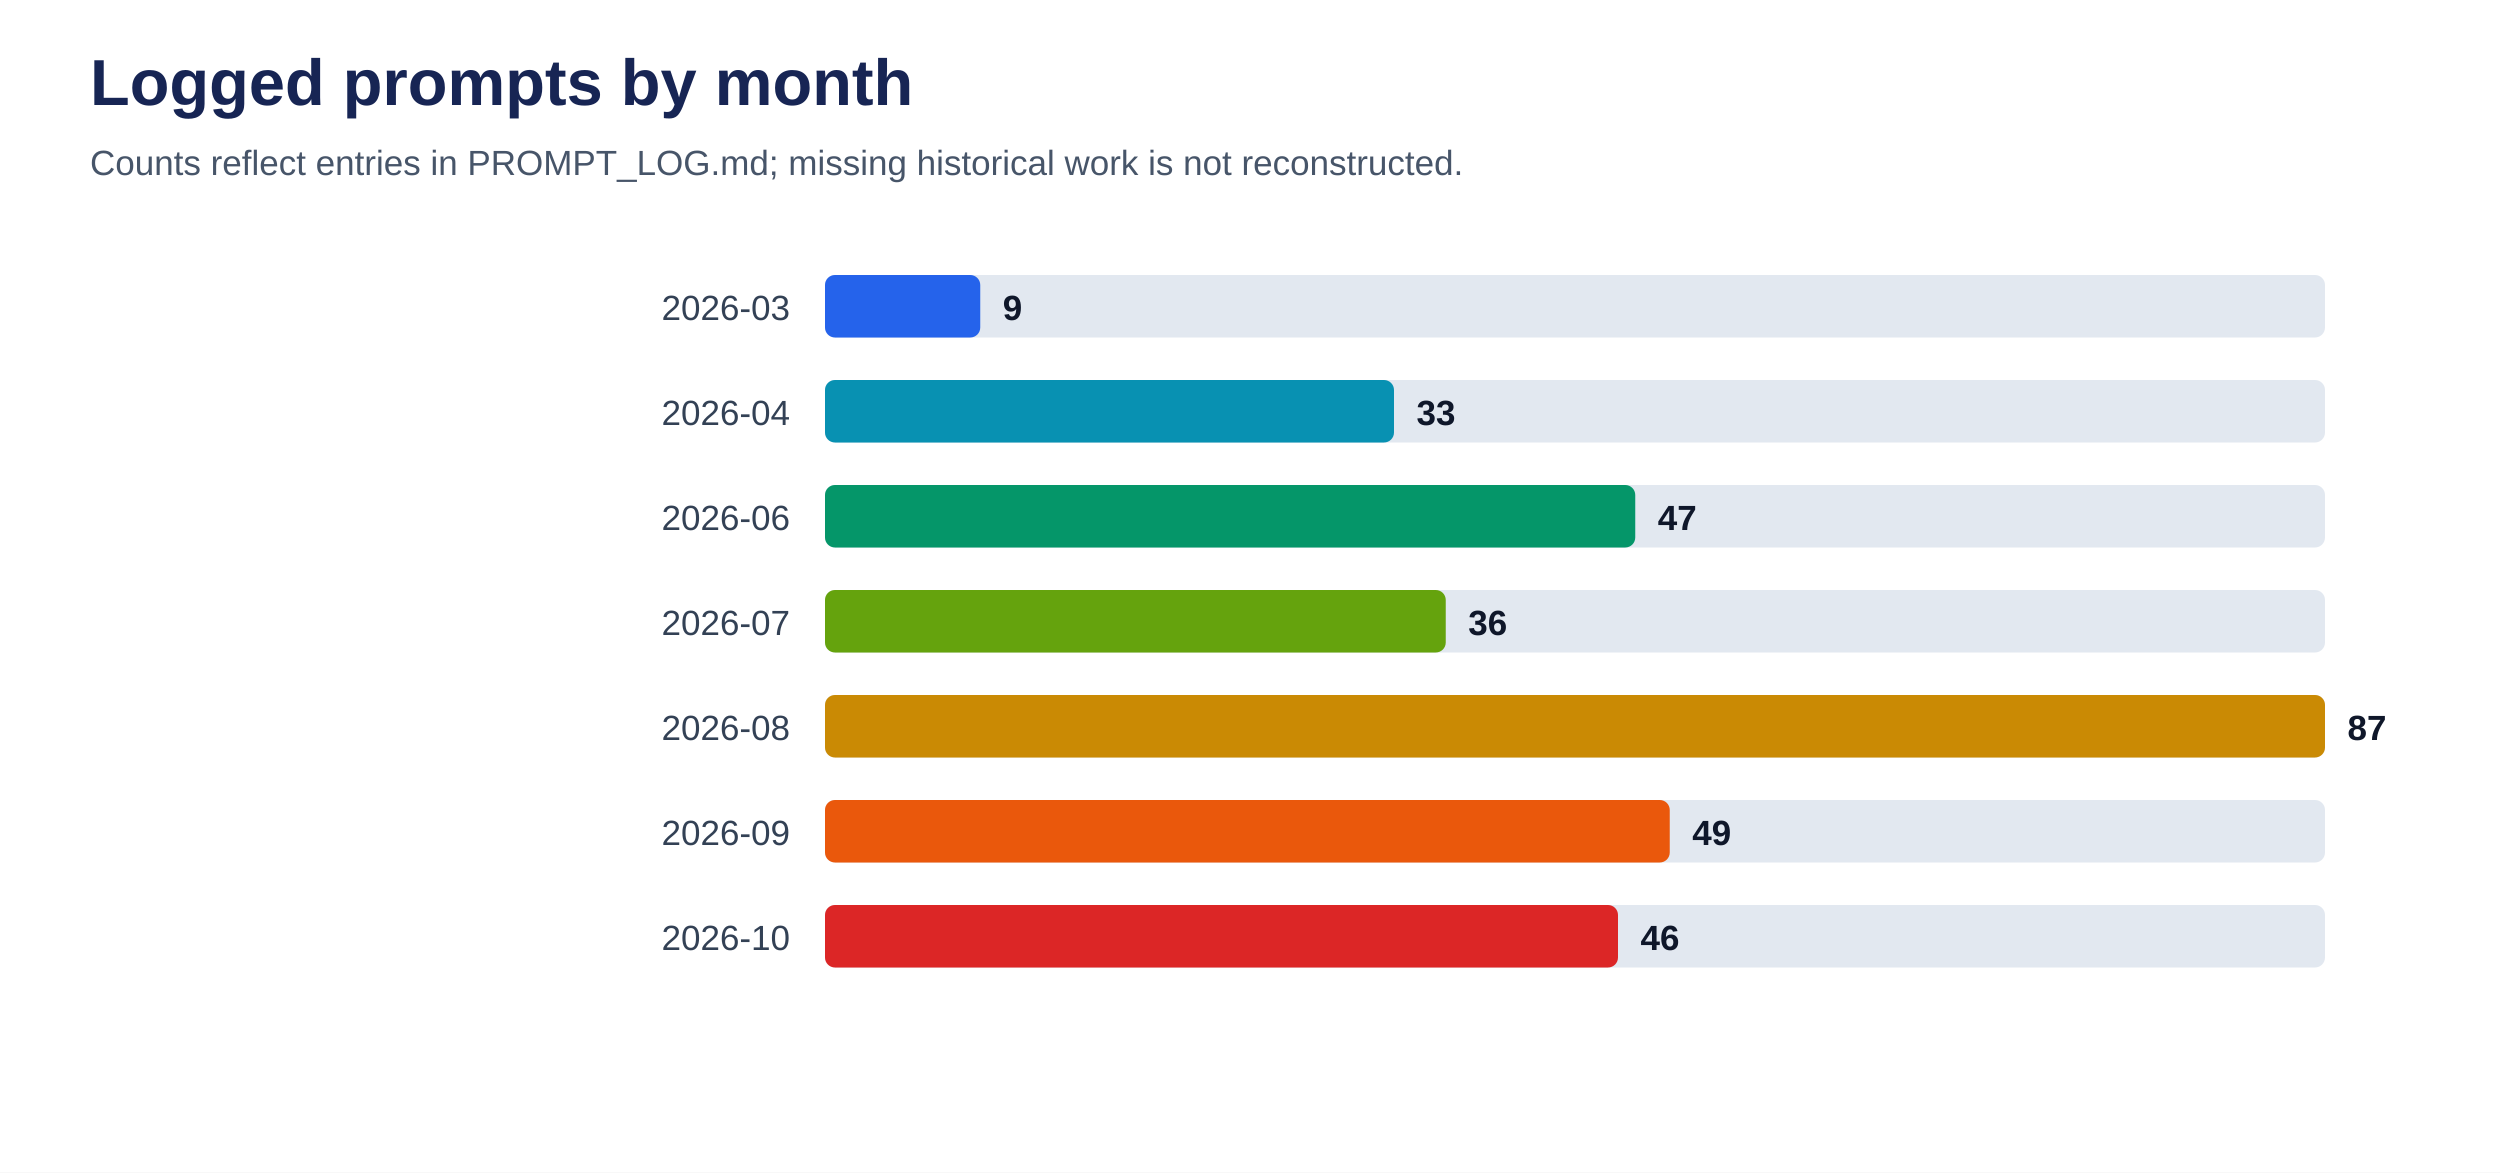
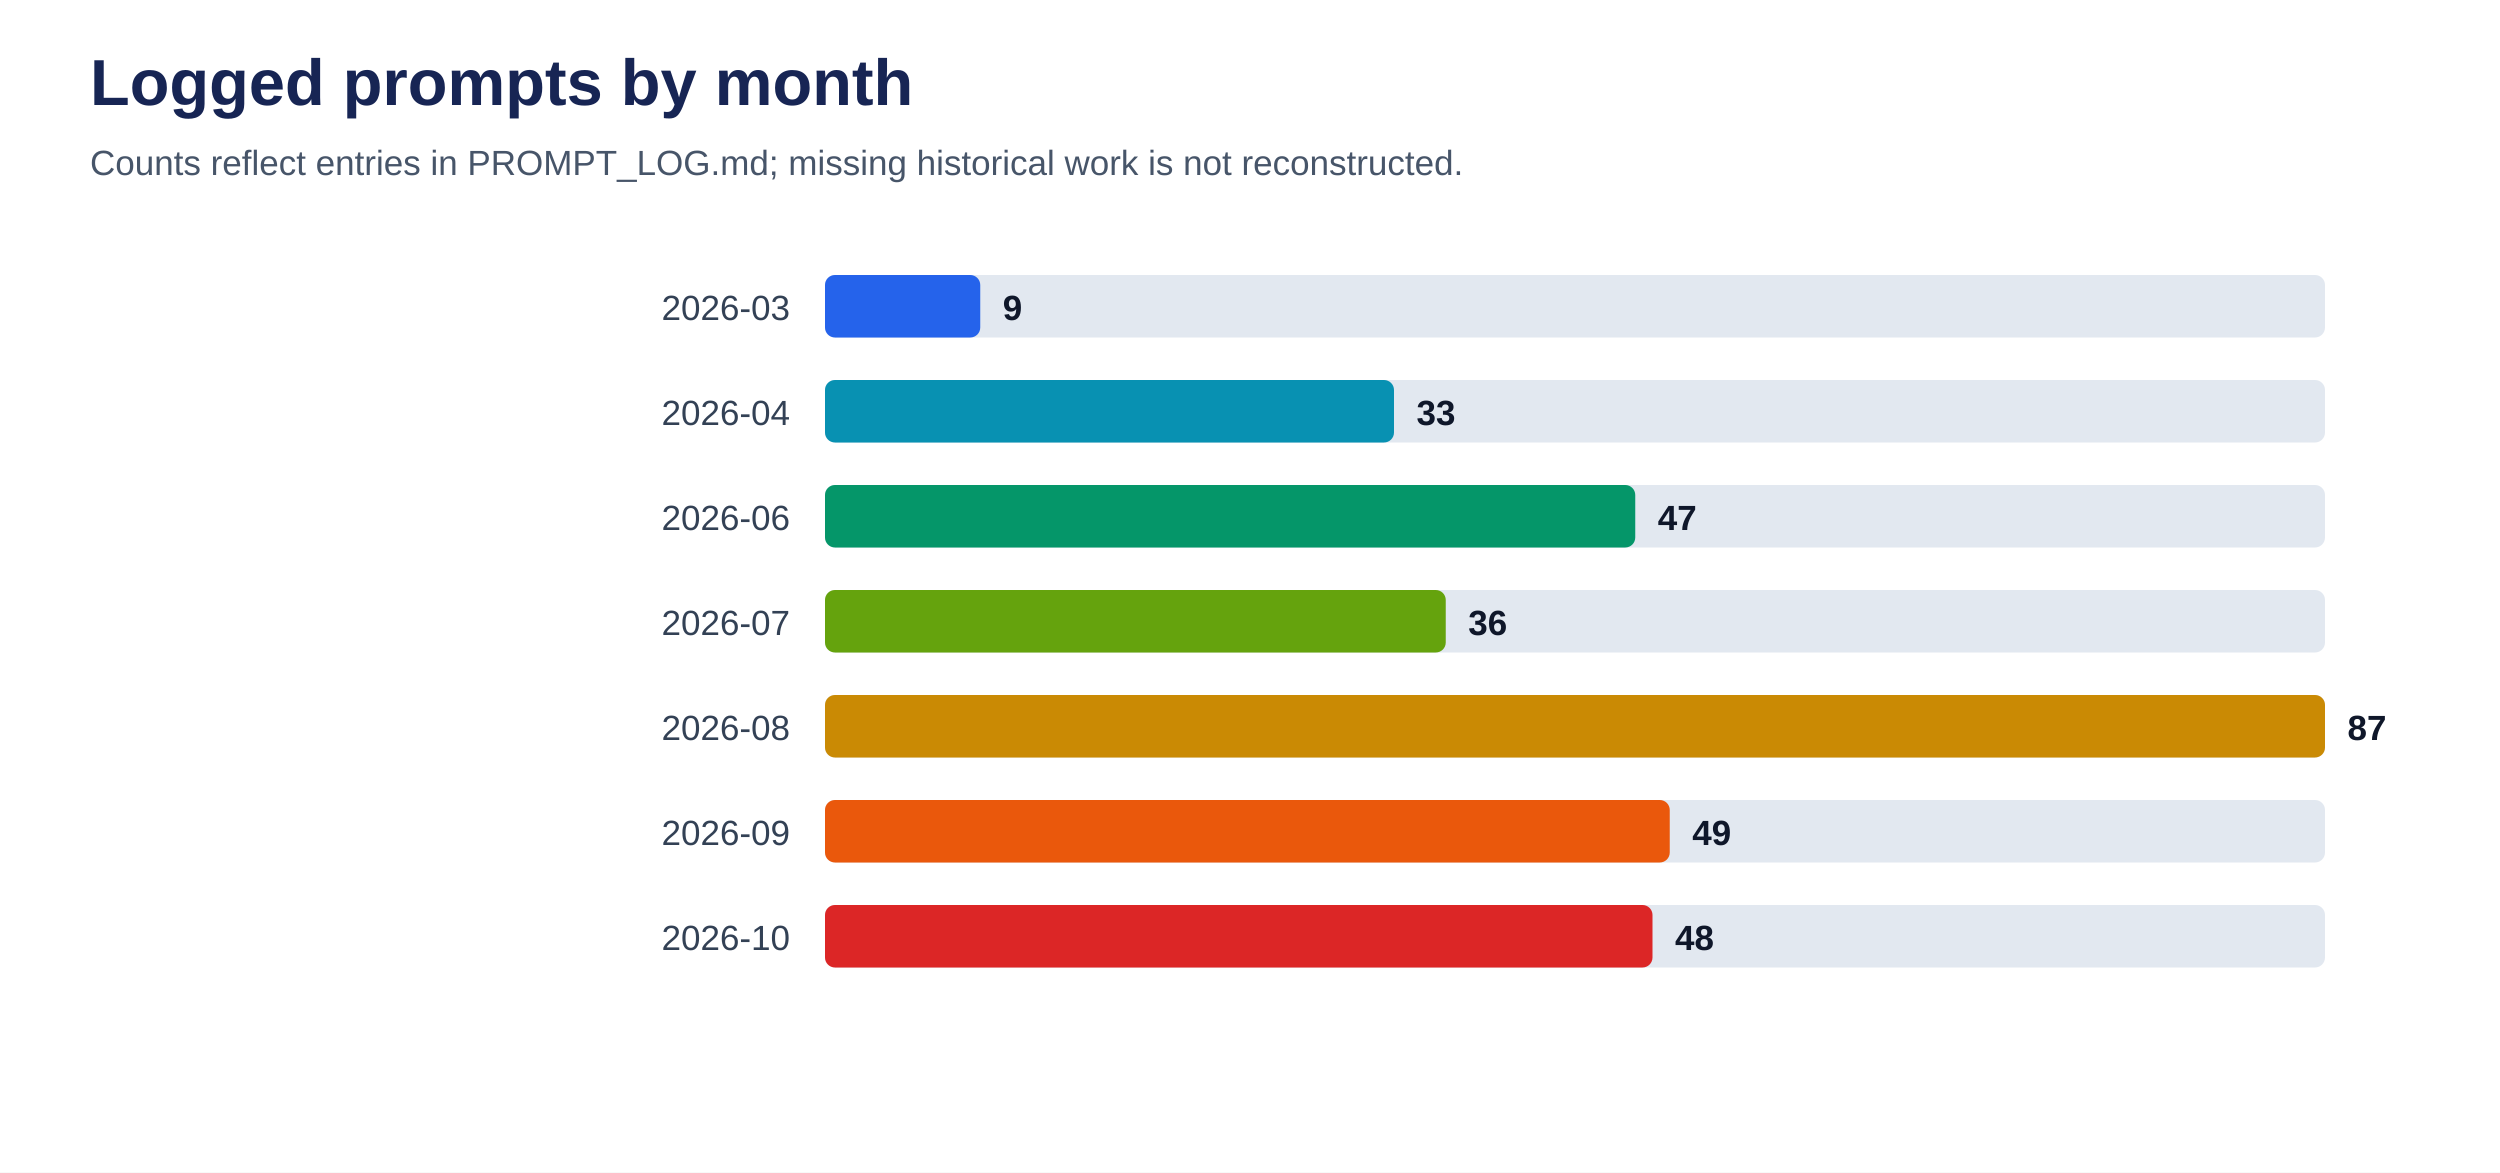
<svg xmlns="http://www.w3.org/2000/svg" viewBox="0 0 1000 469" role="img" aria-labelledby="title desc">
  <rect width="100%" height="100%" fill="#ffffff" />
  <text x="36" y="42" font-family="Arial, sans-serif" font-size="26" font-weight="700" fill="#172554">Logged prompts by month</text>
  <text x="36" y="70" font-family="Arial, sans-serif" font-size="14" fill="#475569">Counts reflect entries in PROMPT_LOG.md; missing historical work is not reconstructed.</text>
  <text x="316" y="128" text-anchor="end" font-family="Arial, sans-serif" font-size="14" fill="#334155">2026-03</text>
  <rect x="330" y="110" width="600" height="25" rx="4" fill="#e2e8f0" />
  <rect x="330" y="110" width="62.1" height="25" rx="4" fill="#2563eb" />
  <text x="401.1" y="128" font-family="Arial, sans-serif" font-size="14" font-weight="700" fill="#0f172a">9</text>
  <text x="316" y="170" text-anchor="end" font-family="Arial, sans-serif" font-size="14" fill="#334155">2026-04</text>
  <rect x="330" y="152" width="600" height="25" rx="4" fill="#e2e8f0" />
  <rect x="330" y="152" width="227.6" height="25" rx="4" fill="#0891b2" />
  <text x="566.6" y="170" font-family="Arial, sans-serif" font-size="14" font-weight="700" fill="#0f172a">33</text>
  <text x="316" y="212" text-anchor="end" font-family="Arial, sans-serif" font-size="14" fill="#334155">2026-06</text>
  <rect x="330" y="194" width="600" height="25" rx="4" fill="#e2e8f0" />
  <rect x="330" y="194" width="324.1" height="25" rx="4" fill="#059669" />
  <text x="663.1" y="212" font-family="Arial, sans-serif" font-size="14" font-weight="700" fill="#0f172a">47</text>
  <text x="316" y="254" text-anchor="end" font-family="Arial, sans-serif" font-size="14" fill="#334155">2026-07</text>
  <rect x="330" y="236" width="600" height="25" rx="4" fill="#e2e8f0" />
  <rect x="330" y="236" width="248.3" height="25" rx="4" fill="#65a30d" />
  <text x="587.3" y="254" font-family="Arial, sans-serif" font-size="14" font-weight="700" fill="#0f172a">36</text>
  <text x="316" y="296" text-anchor="end" font-family="Arial, sans-serif" font-size="14" fill="#334155">2026-08</text>
  <rect x="330" y="278" width="600" height="25" rx="4" fill="#e2e8f0" />
  <rect x="330" y="278" width="600.0" height="25" rx="4" fill="#ca8a04" />
  <text x="939.0" y="296" font-family="Arial, sans-serif" font-size="14" font-weight="700" fill="#0f172a">87</text>
  <text x="316" y="338" text-anchor="end" font-family="Arial, sans-serif" font-size="14" fill="#334155">2026-09</text>
  <rect x="330" y="320" width="600" height="25" rx="4" fill="#e2e8f0" />
  <rect x="330" y="320" width="337.9" height="25" rx="4" fill="#ea580c" />
  <text x="676.9" y="338" font-family="Arial, sans-serif" font-size="14" font-weight="700" fill="#0f172a">49</text>
  <text x="316" y="380" text-anchor="end" font-family="Arial, sans-serif" font-size="14" fill="#334155">2026-10</text>
  <rect x="330" y="362" width="600" height="25" rx="4" fill="#e2e8f0" />
-   <rect x="330" y="362" width="317.2" height="25" rx="4" fill="#dc2626" />
-   <text x="656.2" y="380" font-family="Arial, sans-serif" font-size="14" font-weight="700" fill="#0f172a">46</text>
+   <rect x="330" y="362" width="331.0" height="25" rx="4" fill="#dc2626" />
+   <text x="670.0" y="380" font-family="Arial, sans-serif" font-size="14" font-weight="700" fill="#0f172a">48</text>
</svg>
